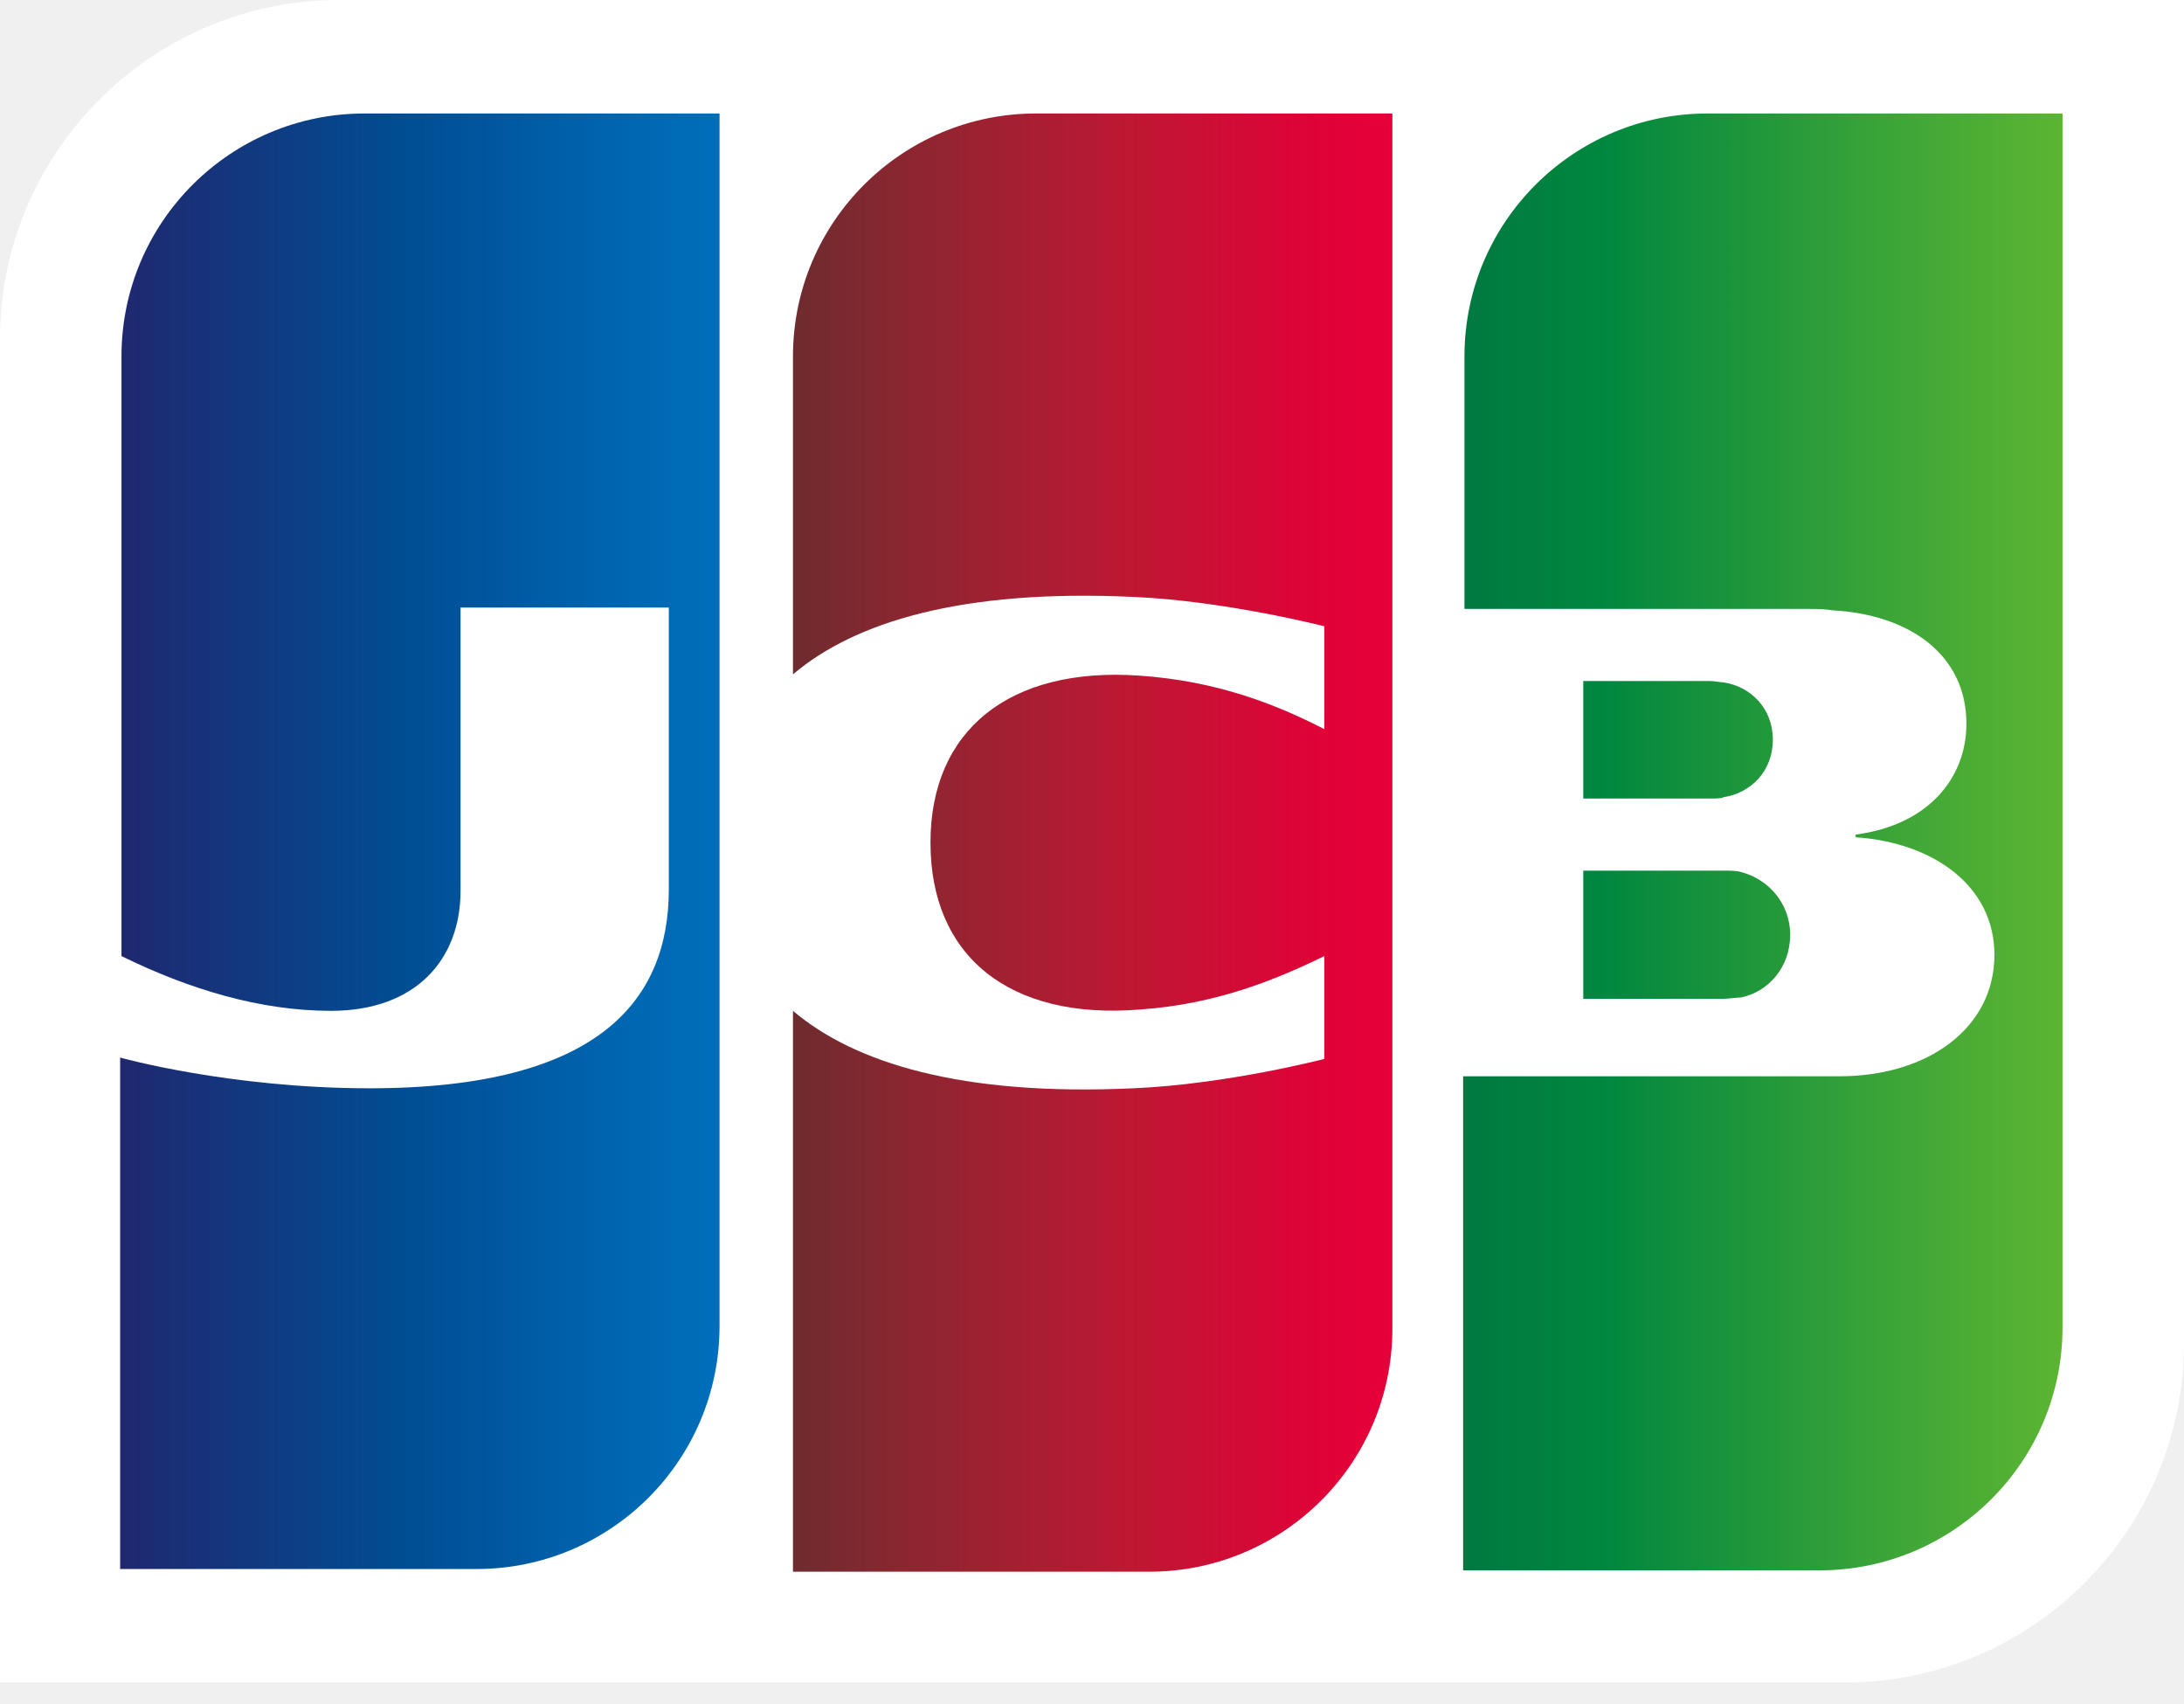
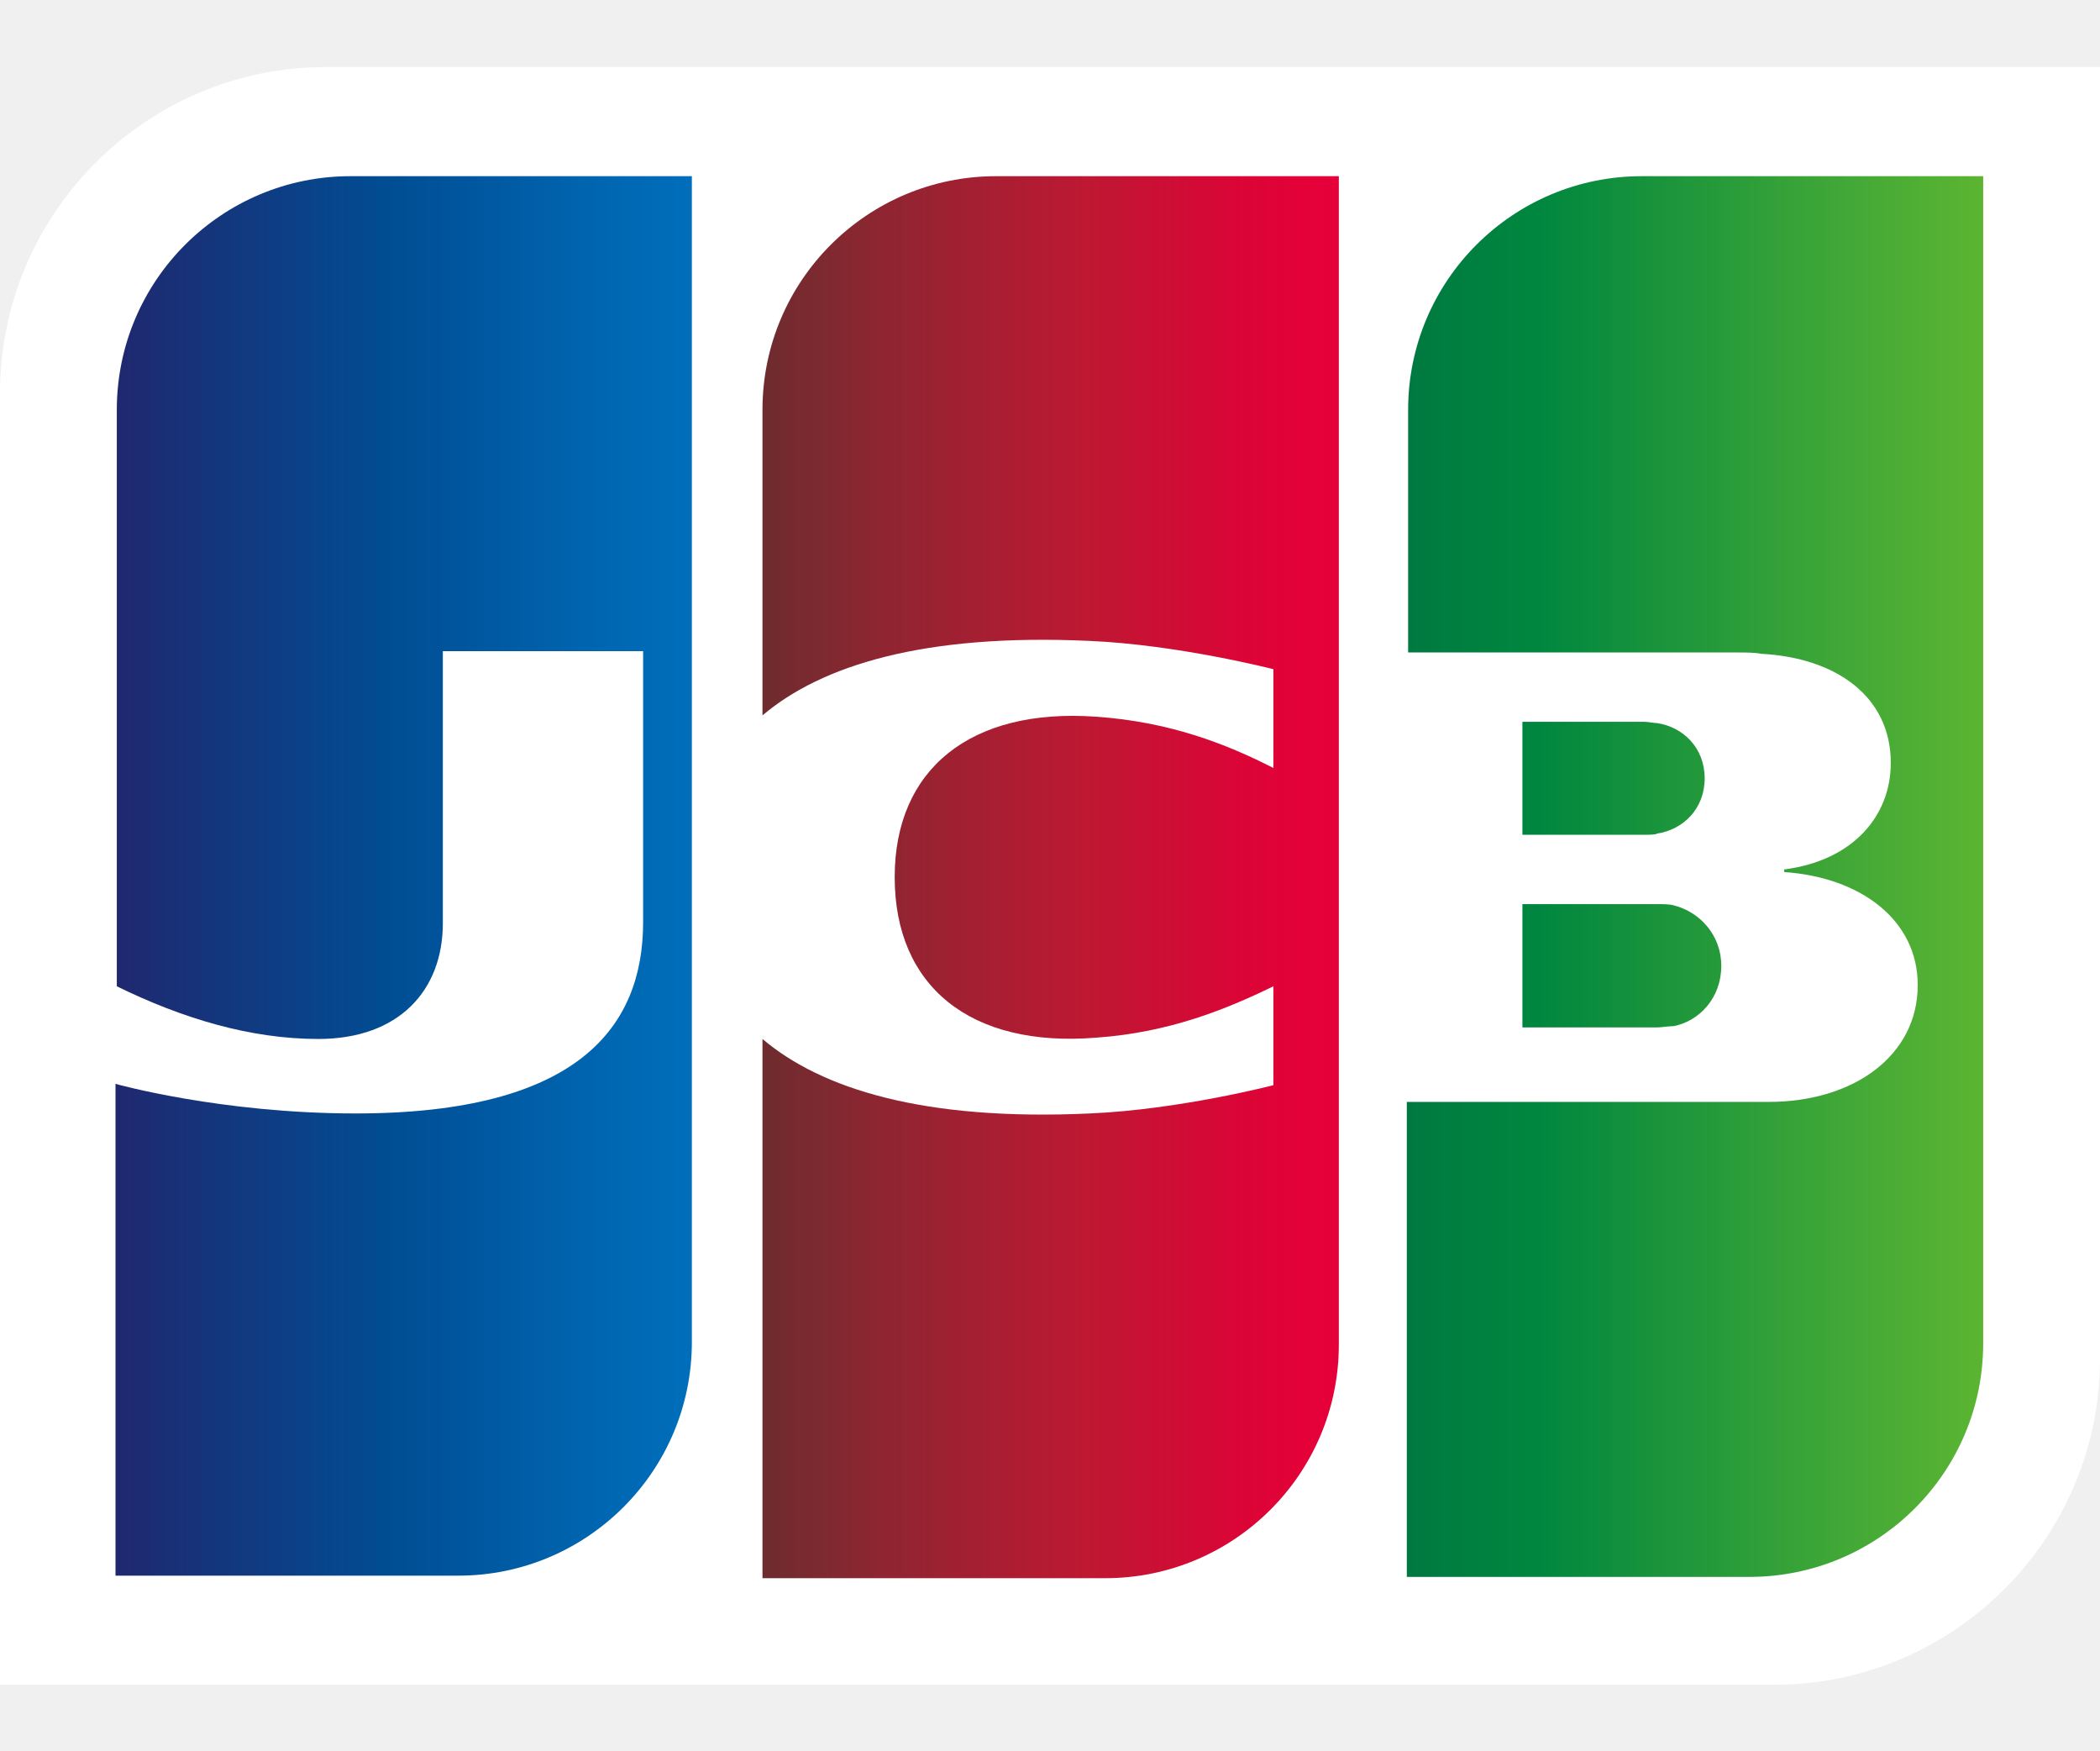
- <svg xmlns="http://www.w3.org/2000/svg" width="100" height="78" viewBox="0 0 100 78" fill="none">
-   <g clip-path="url(#clip0)">
-     <path d="M100 61.491C100 70.049 93.032 77.017 84.474 77.017H0V15.526C0 6.968 6.968 0 15.526 0H100V61.491Z" fill="white" />
-     <path d="M72.494 45.721H78.912C79.095 45.721 79.523 45.66 79.707 45.66C80.929 45.416 81.968 44.316 81.968 42.788C81.968 41.321 80.929 40.22 79.707 39.915C79.523 39.853 79.156 39.853 78.912 39.853H72.494V45.721Z" fill="url(#paint0_linear)" />
-     <path d="M78.178 5.195C72.066 5.195 67.054 10.146 67.054 16.32V27.873H82.763C83.13 27.873 83.558 27.873 83.863 27.934C87.408 28.117 90.037 29.951 90.037 33.129C90.037 35.635 88.264 37.775 84.963 38.203V38.325C88.57 38.569 91.32 40.587 91.32 43.704C91.32 47.066 88.264 49.266 84.23 49.266H66.993V71.882H83.313C89.425 71.882 94.438 66.931 94.438 60.758V5.195H78.178H78.178Z" fill="url(#paint1_linear)" />
-     <path d="M81.174 33.863C81.174 32.396 80.135 31.418 78.912 31.235C78.79 31.235 78.484 31.174 78.301 31.174H72.494V36.553H78.301C78.484 36.553 78.851 36.553 78.912 36.492C80.135 36.308 81.174 35.33 81.174 33.863V33.863Z" fill="url(#paint2_linear)" />
-     <path d="M16.687 5.195C10.575 5.195 5.562 10.146 5.562 16.32V43.765C8.68 45.293 11.919 46.271 15.159 46.271C19.01 46.271 21.088 43.948 21.088 40.77V27.811H30.623V40.709C30.623 45.721 27.506 49.816 16.931 49.816C10.513 49.816 5.501 48.41 5.501 48.41V71.821H21.822C27.934 71.821 32.946 66.87 32.946 60.697V5.195H16.687Z" fill="url(#paint3_linear)" />
-     <path d="M47.433 5.195C41.32 5.195 36.308 10.146 36.308 16.32V30.868C39.12 28.484 44.01 26.956 51.895 27.323C56.112 27.506 60.636 28.667 60.636 28.667V33.374C58.374 32.212 55.685 31.173 52.2 30.929C46.21 30.501 42.604 33.435 42.604 38.569C42.604 43.765 46.21 46.699 52.2 46.21C55.685 45.965 58.374 44.865 60.636 43.765V48.472C60.636 48.472 56.174 49.633 51.895 49.816C44.01 50.183 39.12 48.655 36.308 46.271V71.944H52.628C58.741 71.944 63.753 66.992 63.753 60.819V5.195H47.433L47.433 5.195Z" fill="url(#paint4_linear)" />
-   </g>
+ <svg xmlns="http://www.w3.org/2000/svg" width="24" height="20" viewBox="0 0 24 20" fill="none">
+   <path d="M24 15.524C24 17.577 22.328 19.25 20.274 19.25H0V4.492C0 2.438 1.672 0.766 3.726 0.766H24V15.524Z" fill="white" />
+   <path d="M18.763 2.013C17.296 2.013 16.093 3.201 16.093 4.683V7.455H19.863C19.951 7.455 20.054 7.455 20.127 7.47C20.978 7.514 21.609 7.954 21.609 8.717C21.609 9.318 21.183 9.832 20.391 9.934V9.964C21.257 10.022 21.917 10.507 21.917 11.255C21.917 12.062 21.183 12.59 20.215 12.59H16.078V18.017H19.995C21.462 18.017 22.665 16.829 22.665 15.348V2.013H18.763Z" fill="url(#paint0_linear_983_9905)" />
+   <path d="M17.399 11.739H18.939C18.961 11.739 18.998 11.735 19.034 11.731C19.071 11.728 19.108 11.724 19.13 11.724C19.423 11.665 19.672 11.401 19.672 11.035C19.672 10.682 19.423 10.418 19.13 10.345C19.086 10.33 18.998 10.33 18.939 10.33H17.399V11.739Z" fill="url(#paint1_linear_983_9905)" />
+   <path d="M18.939 8.262C19.232 8.306 19.482 8.541 19.482 8.893C19.482 9.245 19.232 9.48 18.939 9.524C18.924 9.538 18.836 9.538 18.792 9.538H17.399V8.247H18.792C18.817 8.247 18.85 8.252 18.879 8.256C18.904 8.259 18.926 8.262 18.939 8.262Z" fill="url(#paint2_linear_983_9905)" />
+   <path d="M4.005 2.013C2.538 2.013 1.335 3.201 1.335 4.683V11.269C2.083 11.636 2.861 11.871 3.638 11.871C4.562 11.871 5.061 11.313 5.061 10.55V7.44H7.35V10.536C7.35 11.739 6.601 12.722 4.064 12.722C2.523 12.722 1.32 12.384 1.32 12.384V18.003H5.237C6.704 18.003 7.907 16.814 7.907 15.333V2.013H4.005Z" fill="url(#paint3_linear_983_9905)" />
+   <path d="M11.384 2.013C9.917 2.013 8.714 3.201 8.714 4.683V8.174C9.389 7.602 10.562 7.235 12.455 7.323C13.467 7.367 14.553 7.646 14.553 7.646V8.775C14.01 8.497 13.364 8.247 12.528 8.189C11.09 8.086 10.225 8.79 10.225 10.022C10.225 11.269 11.09 11.973 12.528 11.856C13.364 11.797 14.01 11.533 14.553 11.269V12.399C14.553 12.399 13.482 12.678 12.455 12.722C10.562 12.81 9.389 12.443 8.714 11.871V18.032H12.631C14.098 18.032 15.301 16.844 15.301 15.362V2.013H11.384Z" fill="url(#paint4_linear_983_9905)" />
  <defs>
-     <linearGradient id="paint0_linear" x1="67.044" y1="42.795" x2="94.511" y2="42.795" gradientUnits="userSpaceOnUse">
+     <linearGradient id="paint0_linear_983_9905" x1="16.09" y1="8.891" x2="22.683" y2="8.891" gradientUnits="userSpaceOnUse">
      <stop stop-color="#007940" />
      <stop offset="0.229" stop-color="#00873F" />
      <stop offset="0.743" stop-color="#40A737" />
      <stop offset="1" stop-color="#5CB531" />
    </linearGradient>
-     <linearGradient id="paint1_linear" x1="67.043" y1="38.512" x2="94.513" y2="38.512" gradientUnits="userSpaceOnUse">
+     <linearGradient id="paint1_linear_983_9905" x1="16.09" y1="8.891" x2="22.683" y2="8.891" gradientUnits="userSpaceOnUse">
      <stop stop-color="#007940" />
      <stop offset="0.229" stop-color="#00873F" />
      <stop offset="0.743" stop-color="#40A737" />
      <stop offset="1" stop-color="#5CB531" />
    </linearGradient>
-     <linearGradient id="paint2_linear" x1="67.043" y1="33.856" x2="94.512" y2="33.856" gradientUnits="userSpaceOnUse">
+     <linearGradient id="paint2_linear_983_9905" x1="16.09" y1="8.891" x2="22.683" y2="8.891" gradientUnits="userSpaceOnUse">
      <stop stop-color="#007940" />
      <stop offset="0.229" stop-color="#00873F" />
      <stop offset="0.743" stop-color="#40A737" />
      <stop offset="1" stop-color="#5CB531" />
    </linearGradient>
-     <linearGradient id="paint3_linear" x1="5.549" y1="38.512" x2="33.443" y2="38.512" gradientUnits="userSpaceOnUse">
+     <linearGradient id="paint3_linear_983_9905" x1="1.332" y1="10.008" x2="8.026" y2="10.008" gradientUnits="userSpaceOnUse">
      <stop stop-color="#1F286F" />
      <stop offset="0.475" stop-color="#004E94" />
      <stop offset="0.826" stop-color="#0066B1" />
      <stop offset="1" stop-color="#006FBC" />
    </linearGradient>
-     <linearGradient id="paint4_linear" x1="36.15" y1="38.512" x2="63.241" y2="38.512" gradientUnits="userSpaceOnUse">
+     <linearGradient id="paint4_linear_983_9905" x1="8.676" y1="10.008" x2="15.177" y2="10.008" gradientUnits="userSpaceOnUse">
      <stop stop-color="#6C2C2F" />
      <stop offset="0.173" stop-color="#882730" />
      <stop offset="0.573" stop-color="#BE1833" />
      <stop offset="0.859" stop-color="#DC0436" />
      <stop offset="1" stop-color="#E60039" />
    </linearGradient>
-     <clipPath id="clip0">
-       <rect width="100" height="77.344" fill="white" />
-     </clipPath>
  </defs>
</svg>
